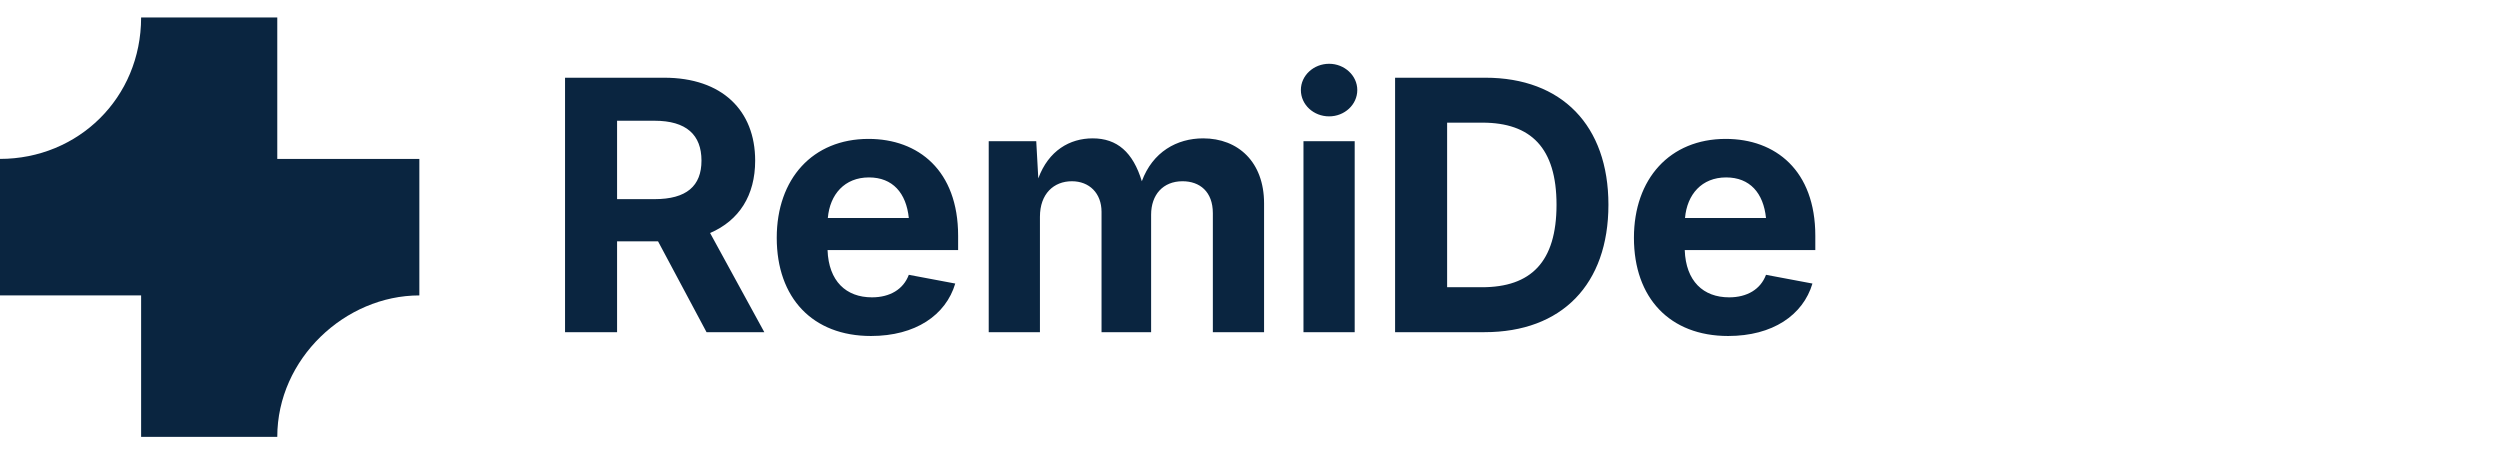
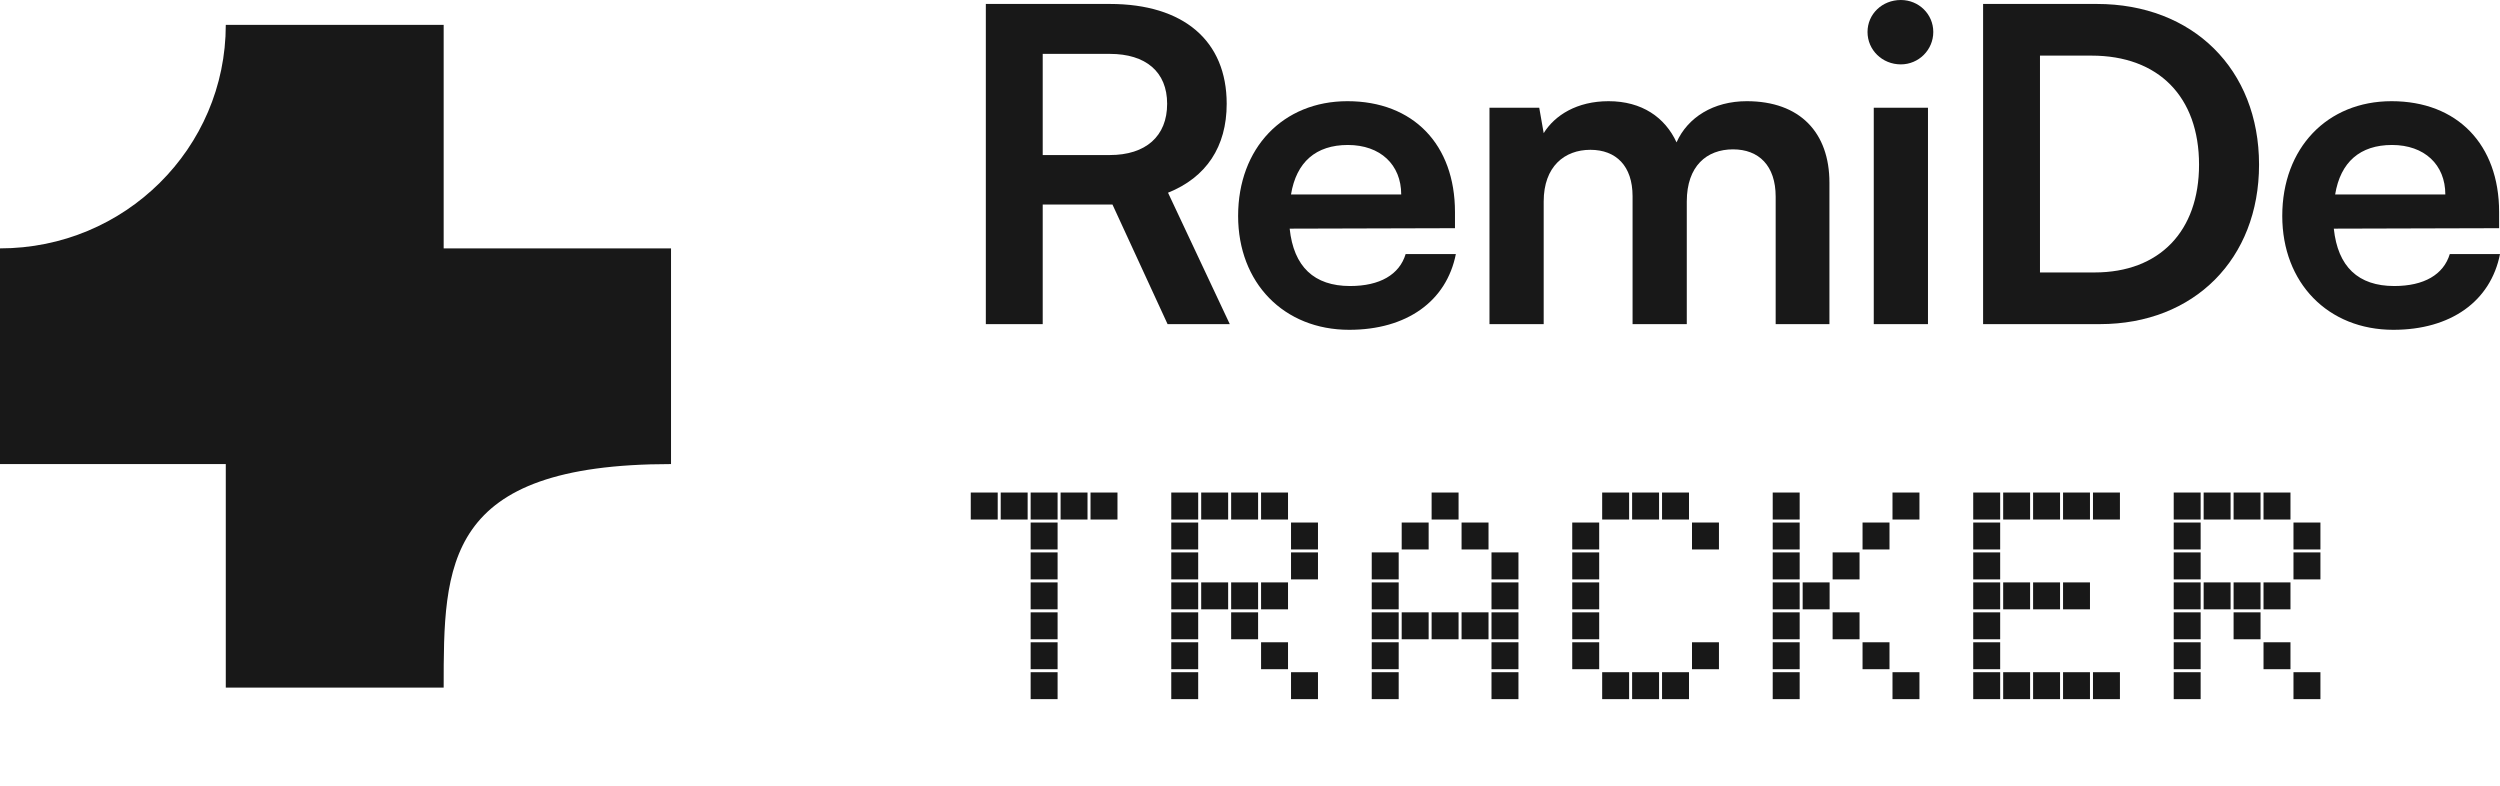
- <svg xmlns="http://www.w3.org/2000/svg" viewBox="0 0 286 52">
-   <g transform="translate(0,2) scale(0.578)">
-     <path d="M83 27.99H54.88V0H27.93C27.93 15.96 15.43 27.99 0 27.99V55.01H27.93V83H54.88C54.88 67.54 68.32 55.01 83 55.01V27.99Z" fill="#0A2540" />
-   </g>
-   <text x="62" y="38" font-family="'DM Sans', -apple-system, BlinkMacSystemFont, sans-serif" font-size="40" font-weight="700" fill="#0A2540" letter-spacing="-0.5">RemiDe</text>
+ <svg xmlns="http://www.w3.org/2000/svg" width="105" height="33" viewBox="0 0 105 33" fill="none">
+   <path d="M100.521 13.852C97.777 13.852 95.855 11.884 95.855 9.069C95.855 6.218 97.74 4.25 100.446 4.25C103.208 4.25 104.963 6.071 104.963 8.904V9.584L98.02 9.603C98.188 11.203 99.046 12.013 100.558 12.013C101.809 12.013 102.63 11.534 102.891 10.67H105C104.608 12.657 102.928 13.852 100.521 13.852ZM100.465 6.089C99.121 6.089 98.3 6.807 98.076 8.168H102.704C102.704 6.917 101.827 6.089 100.465 6.089Z" fill="#181818" />
+   <path d="M88.198 13.613H83.29V0.166H88.068C92.099 0.166 94.88 2.907 94.88 6.917C94.88 10.872 92.155 13.613 88.198 13.613ZM87.844 2.336H85.679V11.443H87.974C90.699 11.443 92.36 9.713 92.36 6.917C92.36 4.066 90.662 2.336 87.844 2.336Z" fill="#181818" />
+   <path d="M79.836 2.704C79.052 2.704 78.436 2.097 78.436 1.343C78.436 0.589 79.052 0 79.836 0C80.583 0 81.198 0.589 81.198 1.343C81.198 2.097 80.583 2.704 79.836 2.704ZM78.698 13.613V4.525H80.975V13.613H78.698Z" fill="#181818" />
+   <path d="M64.835 13.613H62.558V4.525H64.648L64.835 5.592C65.302 4.838 66.235 4.25 67.56 4.25C68.96 4.25 69.93 4.93 70.415 5.979C70.882 4.93 71.965 4.25 73.364 4.25C75.604 4.25 76.836 5.574 76.836 7.671V13.613H74.578V8.26C74.578 6.954 73.868 6.273 72.786 6.273C71.685 6.273 70.845 6.972 70.845 8.462V13.613H68.568V8.242C68.568 6.972 67.877 6.292 66.795 6.292C65.712 6.292 64.835 6.991 64.835 8.462V13.613Z" fill="#181818" />
+   <path d="M56.667 13.852C53.923 13.852 52.001 11.884 52.001 9.069C52.001 6.218 53.886 4.25 56.592 4.25C59.355 4.25 61.109 6.071 61.109 8.904V9.584L54.166 9.603C54.334 11.203 55.193 12.013 56.704 12.013C57.955 12.013 58.776 11.534 59.037 10.67H61.146C60.754 12.657 59.075 13.852 56.667 13.852ZM56.611 6.089C55.267 6.089 54.446 6.807 54.222 8.168H58.851C58.851 6.917 57.974 6.089 56.611 6.089Z" fill="#181818" />
+   <path d="M43.794 13.613H41.405V0.166H46.612C49.71 0.166 51.521 1.711 51.521 4.36C51.521 6.163 50.662 7.45 49.057 8.094L51.651 13.613H49.038L46.724 8.591H43.794V13.613ZM43.794 2.263V6.512H46.612C48.124 6.512 49.02 5.721 49.02 4.36C49.02 3.017 48.124 2.263 46.612 2.263H43.794Z" fill="#181818" />
+   <path d="M28.183 10.432H18.634V1.044H9.483C9.483 6.23 5.239 10.432 0 10.432V19.491H9.483V28.879H18.634C18.634 23.693 18.634 19.491 28.183 19.491V10.432Z" fill="#181818" />
+   <path d="M40.785 20.687H41.891C41.9 20.687 41.904 20.687 41.904 20.687C41.904 20.687 41.904 20.692 41.904 20.7V21.807C41.904 21.815 41.904 21.819 41.904 21.819C41.904 21.819 41.9 21.819 41.891 21.819H40.785C40.776 21.819 40.772 21.819 40.772 21.819C40.772 21.819 40.772 21.815 40.772 21.807V20.7C40.772 20.692 40.772 20.687 40.772 20.687C40.772 20.687 40.776 20.687 40.785 20.687ZM42.042 20.687H43.149C43.157 20.687 43.161 20.687 43.161 20.687C43.161 20.687 43.161 20.692 43.161 20.7V21.807C43.161 21.815 43.161 21.819 43.161 21.819C43.161 21.819 43.157 21.819 43.149 21.819H42.042C42.034 21.819 42.03 21.819 42.03 21.819C42.03 21.819 42.03 21.815 42.03 21.807V20.7C42.03 20.692 42.03 20.687 42.03 20.687C42.03 20.687 42.034 20.687 42.042 20.687ZM43.3 20.687H44.406C44.415 20.687 44.419 20.687 44.419 20.687C44.419 20.687 44.419 20.692 44.419 20.7V21.807C44.419 21.815 44.419 21.819 44.419 21.819C44.419 21.819 44.415 21.819 44.406 21.819H43.3C43.291 21.819 43.287 21.819 43.287 21.819C43.287 21.819 43.287 21.815 43.287 21.807V20.7C43.287 20.692 43.287 20.687 43.287 20.687C43.287 20.687 43.291 20.687 43.3 20.687ZM44.557 20.687H45.664C45.672 20.687 45.676 20.687 45.676 20.687C45.676 20.687 45.676 20.692 45.676 20.7V21.807C45.676 21.815 45.676 21.819 45.676 21.819C45.676 21.819 45.672 21.819 45.664 21.819H44.557C44.549 21.819 44.545 21.819 44.545 21.819C44.545 21.819 44.545 21.815 44.545 21.807V20.7C44.545 20.692 44.545 20.687 44.545 20.687C44.545 20.687 44.549 20.687 44.557 20.687ZM45.815 20.687H46.921C46.93 20.687 46.934 20.687 46.934 20.687C46.934 20.687 46.934 20.692 46.934 20.7V21.807C46.934 21.815 46.934 21.819 46.934 21.819C46.934 21.819 46.93 21.819 46.921 21.819H45.815C45.806 21.819 45.802 21.819 45.802 21.819C45.802 21.819 45.802 21.815 45.802 21.807V20.7C45.802 20.692 45.802 20.687 45.802 20.687C45.802 20.687 45.806 20.687 45.815 20.687ZM43.3 21.945H44.406C44.415 21.945 44.419 21.945 44.419 21.945C44.419 21.945 44.419 21.949 44.419 21.957V23.064C44.419 23.073 44.419 23.077 44.419 23.077C44.419 23.077 44.415 23.077 44.406 23.077H43.3C43.291 23.077 43.287 23.077 43.287 23.077C43.287 23.077 43.287 23.073 43.287 23.064V21.957C43.287 21.949 43.287 21.945 43.287 21.945C43.287 21.945 43.291 21.945 43.3 21.945ZM43.3 23.202H44.406C44.415 23.202 44.419 23.202 44.419 23.202C44.419 23.202 44.419 23.207 44.419 23.215V24.322C44.419 24.33 44.419 24.334 44.419 24.334C44.419 24.334 44.415 24.334 44.406 24.334H43.3C43.291 24.334 43.287 24.334 43.287 24.334C43.287 24.334 43.287 24.33 43.287 24.322V23.215C43.287 23.207 43.287 23.202 43.287 23.202C43.287 23.202 43.291 23.202 43.3 23.202ZM43.3 24.46H44.406C44.415 24.46 44.419 24.46 44.419 24.46C44.419 24.46 44.419 24.464 44.419 24.473V25.579C44.419 25.588 44.419 25.592 44.419 25.592C44.419 25.592 44.415 25.592 44.406 25.592H43.3C43.291 25.592 43.287 25.592 43.287 25.592C43.287 25.592 43.287 25.588 43.287 25.579V24.473C43.287 24.464 43.287 24.46 43.287 24.46C43.287 24.46 43.291 24.46 43.3 24.46ZM43.3 25.718H44.406C44.415 25.718 44.419 25.718 44.419 25.718C44.419 25.718 44.419 25.722 44.419 25.73V26.837C44.419 26.845 44.419 26.849 44.419 26.849C44.419 26.849 44.415 26.849 44.406 26.849H43.3C43.291 26.849 43.287 26.849 43.287 26.849C43.287 26.849 43.287 26.845 43.287 26.837V25.73C43.287 25.722 43.287 25.718 43.287 25.718C43.287 25.718 43.291 25.718 43.3 25.718ZM43.3 26.975H44.406C44.415 26.975 44.419 26.975 44.419 26.975C44.419 26.975 44.419 26.979 44.419 26.988V28.094C44.419 28.103 44.419 28.107 44.419 28.107C44.419 28.107 44.415 28.107 44.406 28.107H43.3C43.291 28.107 43.287 28.107 43.287 28.107C43.287 28.107 43.287 28.103 43.287 28.094V26.988C43.287 26.979 43.287 26.975 43.287 26.975C43.287 26.975 43.291 26.975 43.3 26.975ZM43.3 28.233H44.406C44.415 28.233 44.419 28.233 44.419 28.233C44.419 28.233 44.419 28.237 44.419 28.245V29.352C44.419 29.36 44.419 29.364 44.419 29.364C44.419 29.364 44.415 29.364 44.406 29.364H43.3C43.291 29.364 43.287 29.364 43.287 29.364C43.287 29.364 43.287 29.36 43.287 29.352V28.245C43.287 28.237 43.287 28.233 43.287 28.233C43.287 28.233 43.291 28.233 43.3 28.233ZM49.205 20.687H50.312C50.32 20.687 50.324 20.687 50.324 20.687C50.324 20.687 50.324 20.692 50.324 20.7V21.807C50.324 21.815 50.324 21.819 50.324 21.819C50.324 21.819 50.32 21.819 50.312 21.819H49.205C49.197 21.819 49.193 21.819 49.193 21.819C49.193 21.819 49.193 21.815 49.193 21.807V20.7C49.193 20.692 49.193 20.687 49.193 20.687C49.193 20.687 49.197 20.687 49.205 20.687ZM50.463 20.687H51.569C51.578 20.687 51.582 20.687 51.582 20.687C51.582 20.687 51.582 20.692 51.582 20.7V21.807C51.582 21.815 51.582 21.819 51.582 21.819C51.582 21.819 51.578 21.819 51.569 21.819H50.463C50.454 21.819 50.45 21.819 50.45 21.819C50.45 21.819 50.45 21.815 50.45 21.807V20.7C50.45 20.692 50.45 20.687 50.45 20.687C50.45 20.687 50.454 20.687 50.463 20.687ZM51.72 20.687H52.827C52.835 20.687 52.84 20.687 52.84 20.687C52.84 20.687 52.84 20.692 52.84 20.7V21.807C52.84 21.815 52.84 21.819 52.84 21.819C52.84 21.819 52.835 21.819 52.827 21.819H51.72C51.712 21.819 51.708 21.819 51.708 21.819C51.708 21.819 51.708 21.815 51.708 21.807V20.7C51.708 20.692 51.708 20.687 51.708 20.687C51.708 20.687 51.712 20.687 51.72 20.687ZM52.978 20.687H54.084C54.093 20.687 54.097 20.687 54.097 20.687C54.097 20.687 54.097 20.692 54.097 20.7V21.807C54.097 21.815 54.097 21.819 54.097 21.819C54.097 21.819 54.093 21.819 54.084 21.819H52.978C52.969 21.819 52.965 21.819 52.965 21.819C52.965 21.819 52.965 21.815 52.965 21.807V20.7C52.965 20.692 52.965 20.687 52.965 20.687C52.965 20.687 52.969 20.687 52.978 20.687ZM49.205 21.945H50.312C50.32 21.945 50.324 21.945 50.324 21.945C50.324 21.945 50.324 21.949 50.324 21.957V23.064C50.324 23.073 50.324 23.077 50.324 23.077C50.324 23.077 50.32 23.077 50.312 23.077H49.205C49.197 23.077 49.193 23.077 49.193 23.077C49.193 23.077 49.193 23.073 49.193 23.064V21.957C49.193 21.949 49.193 21.945 49.193 21.945C49.193 21.945 49.197 21.945 49.205 21.945ZM54.235 21.945H55.342C55.35 21.945 55.355 21.945 55.355 21.945C55.355 21.945 55.355 21.949 55.355 21.957V23.064C55.355 23.073 55.355 23.077 55.355 23.077C55.355 23.077 55.35 23.077 55.342 23.077H54.235C54.227 23.077 54.223 23.077 54.223 23.077C54.223 23.077 54.223 23.073 54.223 23.064V21.957C54.223 21.949 54.223 21.945 54.223 21.945C54.223 21.945 54.227 21.945 54.235 21.945ZM49.205 23.202H50.312C50.32 23.202 50.324 23.202 50.324 23.202C50.324 23.202 50.324 23.207 50.324 23.215V24.322C50.324 24.33 50.324 24.334 50.324 24.334C50.324 24.334 50.32 24.334 50.312 24.334H49.205C49.197 24.334 49.193 24.334 49.193 24.334C49.193 24.334 49.193 24.33 49.193 24.322V23.215C49.193 23.207 49.193 23.202 49.193 23.202C49.193 23.202 49.197 23.202 49.205 23.202ZM54.235 23.202H55.342C55.35 23.202 55.355 23.202 55.355 23.202C55.355 23.202 55.355 23.207 55.355 23.215V24.322C55.355 24.33 55.355 24.334 55.355 24.334C55.355 24.334 55.35 24.334 55.342 24.334H54.235C54.227 24.334 54.223 24.334 54.223 24.334C54.223 24.334 54.223 24.33 54.223 24.322V23.215C54.223 23.207 54.223 23.202 54.223 23.202C54.223 23.202 54.227 23.202 54.235 23.202ZM49.205 24.46H50.312C50.32 24.46 50.324 24.46 50.324 24.46C50.324 24.46 50.324 24.464 50.324 24.473V25.579C50.324 25.588 50.324 25.592 50.324 25.592C50.324 25.592 50.32 25.592 50.312 25.592H49.205C49.197 25.592 49.193 25.592 49.193 25.592C49.193 25.592 49.193 25.588 49.193 25.579V24.473C49.193 24.464 49.193 24.46 49.193 24.46C49.193 24.46 49.197 24.46 49.205 24.46ZM50.463 24.46H51.569C51.578 24.46 51.582 24.46 51.582 24.46C51.582 24.46 51.582 24.464 51.582 24.473V25.579C51.582 25.588 51.582 25.592 51.582 25.592C51.582 25.592 51.578 25.592 51.569 25.592H50.463C50.454 25.592 50.45 25.592 50.45 25.592C50.45 25.592 50.45 25.588 50.45 25.579V24.473C50.45 24.464 50.45 24.46 50.45 24.46C50.45 24.46 50.454 24.46 50.463 24.46ZM51.72 24.46H52.827C52.835 24.46 52.84 24.46 52.84 24.46C52.84 24.46 52.84 24.464 52.84 24.473V25.579C52.84 25.588 52.84 25.592 52.84 25.592C52.84 25.592 52.835 25.592 52.827 25.592H51.72C51.712 25.592 51.708 25.592 51.708 25.592C51.708 25.592 51.708 25.588 51.708 25.579V24.473C51.708 24.464 51.708 24.46 51.708 24.46C51.708 24.46 51.712 24.46 51.72 24.46ZM52.978 24.46H54.084C54.093 24.46 54.097 24.46 54.097 24.46C54.097 24.46 54.097 24.464 54.097 24.473V25.579C54.097 25.588 54.097 25.592 54.097 25.592C54.097 25.592 54.093 25.592 54.084 25.592H52.978C52.969 25.592 52.965 25.592 52.965 25.592C52.965 25.592 52.965 25.588 52.965 25.579V24.473C52.965 24.464 52.965 24.46 52.965 24.46C52.965 24.46 52.969 24.46 52.978 24.46ZM49.205 25.718H50.312C50.32 25.718 50.324 25.718 50.324 25.718C50.324 25.718 50.324 25.722 50.324 25.73V26.837C50.324 26.845 50.324 26.849 50.324 26.849C50.324 26.849 50.32 26.849 50.312 26.849H49.205C49.197 26.849 49.193 26.849 49.193 26.849C49.193 26.849 49.193 26.845 49.193 26.837V25.73C49.193 25.722 49.193 25.718 49.193 25.718C49.193 25.718 49.197 25.718 49.205 25.718ZM51.72 25.718H52.827C52.835 25.718 52.84 25.718 52.84 25.718C52.84 25.718 52.84 25.722 52.84 25.73V26.837C52.84 26.845 52.84 26.849 52.84 26.849C52.84 26.849 52.835 26.849 52.827 26.849H51.72C51.712 26.849 51.708 26.849 51.708 26.849C51.708 26.849 51.708 26.845 51.708 26.837V25.73C51.708 25.722 51.708 25.718 51.708 25.718C51.708 25.718 51.712 25.718 51.72 25.718ZM49.205 26.975H50.312C50.32 26.975 50.324 26.975 50.324 26.975C50.324 26.975 50.324 26.979 50.324 26.988V28.094C50.324 28.103 50.324 28.107 50.324 28.107C50.324 28.107 50.32 28.107 50.312 28.107H49.205C49.197 28.107 49.193 28.107 49.193 28.107C49.193 28.107 49.193 28.103 49.193 28.094V26.988C49.193 26.979 49.193 26.975 49.193 26.975C49.193 26.975 49.197 26.975 49.205 26.975ZM52.978 26.975H54.084C54.093 26.975 54.097 26.975 54.097 26.975C54.097 26.975 54.097 26.979 54.097 26.988V28.094C54.097 28.103 54.097 28.107 54.097 28.107C54.097 28.107 54.093 28.107 54.084 28.107H52.978C52.969 28.107 52.965 28.107 52.965 28.107C52.965 28.107 52.965 28.103 52.965 28.094V26.988C52.965 26.979 52.965 26.975 52.965 26.975C52.965 26.975 52.969 26.975 52.978 26.975ZM49.205 28.233H50.312C50.32 28.233 50.324 28.233 50.324 28.233C50.324 28.233 50.324 28.237 50.324 28.245V29.352C50.324 29.36 50.324 29.364 50.324 29.364C50.324 29.364 50.32 29.364 50.312 29.364H49.205C49.197 29.364 49.193 29.364 49.193 29.364C49.193 29.364 49.193 29.36 49.193 29.352V28.245C49.193 28.237 49.193 28.233 49.193 28.233C49.193 28.233 49.197 28.233 49.205 28.233ZM54.235 28.233H55.342C55.35 28.233 55.355 28.233 55.355 28.233C55.355 28.233 55.355 28.237 55.355 28.245V29.352C55.355 29.36 55.355 29.364 55.355 29.364C55.355 29.364 55.35 29.364 55.342 29.364H54.235C54.227 29.364 54.223 29.364 54.223 29.364C54.223 29.364 54.223 29.36 54.223 29.352V28.245C54.223 28.237 54.223 28.233 54.223 28.233C54.223 28.233 54.227 28.233 54.235 28.233ZM60.141 20.687H61.248C61.256 20.687 61.26 20.687 61.26 20.687C61.26 20.687 61.26 20.692 61.26 20.7V21.807C61.26 21.815 61.26 21.819 61.26 21.819C61.26 21.819 61.256 21.819 61.248 21.819H60.141C60.133 21.819 60.128 21.819 60.128 21.819C60.128 21.819 60.128 21.815 60.128 21.807V20.7C60.128 20.692 60.128 20.687 60.128 20.687C60.128 20.687 60.133 20.687 60.141 20.687ZM58.883 21.945H59.99C59.998 21.945 60.003 21.945 60.003 21.945C60.003 21.945 60.003 21.949 60.003 21.957V23.064C60.003 23.073 60.003 23.077 60.003 23.077C60.003 23.077 59.998 23.077 59.99 23.077H58.883C58.875 23.077 58.871 23.077 58.871 23.077C58.871 23.077 58.871 23.073 58.871 23.064V21.957C58.871 21.949 58.871 21.945 58.871 21.945C58.871 21.945 58.875 21.945 58.883 21.945ZM61.398 21.945H62.505C62.514 21.945 62.518 21.945 62.518 21.945C62.518 21.945 62.518 21.949 62.518 21.957V23.064C62.518 23.073 62.518 23.077 62.518 23.077C62.518 23.077 62.514 23.077 62.505 23.077H61.398C61.39 23.077 61.386 23.077 61.386 23.077C61.386 23.077 61.386 23.073 61.386 23.064V21.957C61.386 21.949 61.386 21.945 61.386 21.945C61.386 21.945 61.39 21.945 61.398 21.945ZM57.626 23.202H58.733C58.741 23.202 58.745 23.202 58.745 23.202C58.745 23.202 58.745 23.207 58.745 23.215V24.322C58.745 24.33 58.745 24.334 58.745 24.334C58.745 24.334 58.741 24.334 58.733 24.334H57.626C57.617 24.334 57.613 24.334 57.613 24.334C57.613 24.334 57.613 24.33 57.613 24.322V23.215C57.613 23.207 57.613 23.202 57.613 23.202C57.613 23.202 57.617 23.202 57.626 23.202ZM62.656 23.202H63.763C63.771 23.202 63.775 23.202 63.775 23.202C63.775 23.202 63.775 23.207 63.775 23.215V24.322C63.775 24.33 63.775 24.334 63.775 24.334C63.775 24.334 63.771 24.334 63.763 24.334H62.656C62.648 24.334 62.643 24.334 62.643 24.334C62.643 24.334 62.643 24.33 62.643 24.322V23.215C62.643 23.207 62.643 23.202 62.643 23.202C62.643 23.202 62.648 23.202 62.656 23.202ZM57.626 24.46H58.733C58.741 24.46 58.745 24.46 58.745 24.46C58.745 24.46 58.745 24.464 58.745 24.473V25.579C58.745 25.588 58.745 25.592 58.745 25.592C58.745 25.592 58.741 25.592 58.733 25.592H57.626C57.617 25.592 57.613 25.592 57.613 25.592C57.613 25.592 57.613 25.588 57.613 25.579V24.473C57.613 24.464 57.613 24.46 57.613 24.46C57.613 24.46 57.617 24.46 57.626 24.46ZM62.656 24.46H63.763C63.771 24.46 63.775 24.46 63.775 24.46C63.775 24.46 63.775 24.464 63.775 24.473V25.579C63.775 25.588 63.775 25.592 63.775 25.592C63.775 25.592 63.771 25.592 63.763 25.592H62.656C62.648 25.592 62.643 25.592 62.643 25.592C62.643 25.592 62.643 25.588 62.643 25.579V24.473C62.643 24.464 62.643 24.46 62.643 24.46C62.643 24.46 62.648 24.46 62.656 24.46ZM57.626 25.718H58.733C58.741 25.718 58.745 25.718 58.745 25.718C58.745 25.718 58.745 25.722 58.745 25.73V26.837C58.745 26.845 58.745 26.849 58.745 26.849C58.745 26.849 58.741 26.849 58.733 26.849H57.626C57.617 26.849 57.613 26.849 57.613 26.849C57.613 26.849 57.613 26.845 57.613 26.837V25.73C57.613 25.722 57.613 25.718 57.613 25.718C57.613 25.718 57.617 25.718 57.626 25.718ZM58.883 25.718H59.99C59.998 25.718 60.003 25.718 60.003 25.718C60.003 25.718 60.003 25.722 60.003 25.73V26.837C60.003 26.845 60.003 26.849 60.003 26.849C60.003 26.849 59.998 26.849 59.99 26.849H58.883C58.875 26.849 58.871 26.849 58.871 26.849C58.871 26.849 58.871 26.845 58.871 26.837V25.73C58.871 25.722 58.871 25.718 58.871 25.718C58.871 25.718 58.875 25.718 58.883 25.718ZM60.141 25.718H61.248C61.256 25.718 61.26 25.718 61.26 25.718C61.26 25.718 61.26 25.722 61.26 25.73V26.837C61.26 26.845 61.26 26.849 61.26 26.849C61.26 26.849 61.256 26.849 61.248 26.849H60.141C60.133 26.849 60.128 26.849 60.128 26.849C60.128 26.849 60.128 26.845 60.128 26.837V25.73C60.128 25.722 60.128 25.718 60.128 25.718C60.128 25.718 60.133 25.718 60.141 25.718ZM61.398 25.718H62.505C62.514 25.718 62.518 25.718 62.518 25.718C62.518 25.718 62.518 25.722 62.518 25.73V26.837C62.518 26.845 62.518 26.849 62.518 26.849C62.518 26.849 62.514 26.849 62.505 26.849H61.398C61.39 26.849 61.386 26.849 61.386 26.849C61.386 26.849 61.386 26.845 61.386 26.837V25.73C61.386 25.722 61.386 25.718 61.386 25.718C61.386 25.718 61.39 25.718 61.398 25.718ZM62.656 25.718H63.763C63.771 25.718 63.775 25.718 63.775 25.718C63.775 25.718 63.775 25.722 63.775 25.73V26.837C63.775 26.845 63.775 26.849 63.775 26.849C63.775 26.849 63.771 26.849 63.763 26.849H62.656C62.648 26.849 62.643 26.849 62.643 26.849C62.643 26.849 62.643 26.845 62.643 26.837V25.73C62.643 25.722 62.643 25.718 62.643 25.718C62.643 25.718 62.648 25.718 62.656 25.718ZM57.626 26.975H58.733C58.741 26.975 58.745 26.975 58.745 26.975C58.745 26.975 58.745 26.979 58.745 26.988V28.094C58.745 28.103 58.745 28.107 58.745 28.107C58.745 28.107 58.741 28.107 58.733 28.107H57.626C57.617 28.107 57.613 28.107 57.613 28.107C57.613 28.107 57.613 28.103 57.613 28.094V26.988C57.613 26.979 57.613 26.975 57.613 26.975C57.613 26.975 57.617 26.975 57.626 26.975ZM62.656 26.975H63.763C63.771 26.975 63.775 26.975 63.775 26.975C63.775 26.975 63.775 26.979 63.775 26.988V28.094C63.775 28.103 63.775 28.107 63.775 28.107C63.775 28.107 63.771 28.107 63.763 28.107H62.656C62.648 28.107 62.643 28.107 62.643 28.107C62.643 28.107 62.643 28.103 62.643 28.094V26.988C62.643 26.979 62.643 26.975 62.643 26.975C62.643 26.975 62.648 26.975 62.656 26.975ZM57.626 28.233H58.733C58.741 28.233 58.745 28.233 58.745 28.233C58.745 28.233 58.745 28.237 58.745 28.245V29.352C58.745 29.36 58.745 29.364 58.745 29.364C58.745 29.364 58.741 29.364 58.733 29.364H57.626C57.617 29.364 57.613 29.364 57.613 29.364C57.613 29.364 57.613 29.36 57.613 29.352V28.245C57.613 28.237 57.613 28.233 57.613 28.233C57.613 28.233 57.617 28.233 57.626 28.233ZM62.656 28.233H63.763C63.771 28.233 63.775 28.233 63.775 28.233C63.775 28.233 63.775 28.237 63.775 28.245V29.352C63.775 29.36 63.775 29.364 63.775 29.364C63.775 29.364 63.771 29.364 63.763 29.364H62.656C62.648 29.364 62.643 29.364 62.643 29.364C62.643 29.364 62.643 29.36 62.643 29.352V28.245C62.643 28.237 62.643 28.233 62.643 28.233C62.643 28.233 62.648 28.233 62.656 28.233ZM67.304 20.687H68.411C68.419 20.687 68.423 20.687 68.423 20.687C68.423 20.687 68.423 20.692 68.423 20.7V21.807C68.423 21.815 68.423 21.819 68.423 21.819C68.423 21.819 68.419 21.819 68.411 21.819H67.304C67.296 21.819 67.291 21.819 67.291 21.819C67.291 21.819 67.291 21.815 67.291 21.807V20.7C67.291 20.692 67.291 20.687 67.291 20.687C67.291 20.687 67.296 20.687 67.304 20.687ZM68.561 20.687H69.668C69.677 20.687 69.681 20.687 69.681 20.687C69.681 20.687 69.681 20.692 69.681 20.7V21.807C69.681 21.815 69.681 21.819 69.681 21.819C69.681 21.819 69.677 21.819 69.668 21.819H68.561C68.553 21.819 68.549 21.819 68.549 21.819C68.549 21.819 68.549 21.815 68.549 21.807V20.7C68.549 20.692 68.549 20.687 68.549 20.687C68.549 20.687 68.553 20.687 68.561 20.687ZM69.819 20.687H70.926C70.934 20.687 70.938 20.687 70.938 20.687C70.938 20.687 70.938 20.692 70.938 20.7V21.807C70.938 21.815 70.938 21.819 70.938 21.819C70.938 21.819 70.934 21.819 70.926 21.819H69.819C69.811 21.819 69.806 21.819 69.806 21.819C69.806 21.819 69.806 21.815 69.806 21.807V20.7C69.806 20.692 69.806 20.687 69.806 20.687C69.806 20.687 69.811 20.687 69.819 20.687ZM66.046 21.945H67.153C67.162 21.945 67.166 21.945 67.166 21.945C67.166 21.945 67.166 21.949 67.166 21.957V23.064C67.166 23.073 67.166 23.077 67.166 23.077C67.166 23.077 67.162 23.077 67.153 23.077H66.046C66.038 23.077 66.034 23.077 66.034 23.077C66.034 23.077 66.034 23.073 66.034 23.064V21.957C66.034 21.949 66.034 21.945 66.034 21.945C66.034 21.945 66.038 21.945 66.046 21.945ZM71.077 21.945H72.183C72.192 21.945 72.196 21.945 72.196 21.945C72.196 21.945 72.196 21.949 72.196 21.957V23.064C72.196 23.073 72.196 23.077 72.196 23.077C72.196 23.077 72.192 23.077 72.183 23.077H71.077C71.068 23.077 71.064 23.077 71.064 23.077C71.064 23.077 71.064 23.073 71.064 23.064V21.957C71.064 21.949 71.064 21.945 71.064 21.945C71.064 21.945 71.068 21.945 71.077 21.945ZM66.046 23.202H67.153C67.162 23.202 67.166 23.202 67.166 23.202C67.166 23.202 67.166 23.207 67.166 23.215V24.322C67.166 24.33 67.166 24.334 67.166 24.334C67.166 24.334 67.162 24.334 67.153 24.334H66.046C66.038 24.334 66.034 24.334 66.034 24.334C66.034 24.334 66.034 24.33 66.034 24.322V23.215C66.034 23.207 66.034 23.202 66.034 23.202C66.034 23.202 66.038 23.202 66.046 23.202ZM66.046 24.46H67.153C67.162 24.46 67.166 24.46 67.166 24.46C67.166 24.46 67.166 24.464 67.166 24.473V25.579C67.166 25.588 67.166 25.592 67.166 25.592C67.166 25.592 67.162 25.592 67.153 25.592H66.046C66.038 25.592 66.034 25.592 66.034 25.592C66.034 25.592 66.034 25.588 66.034 25.579V24.473C66.034 24.464 66.034 24.46 66.034 24.46C66.034 24.46 66.038 24.46 66.046 24.46ZM66.046 25.718H67.153C67.162 25.718 67.166 25.718 67.166 25.718C67.166 25.718 67.166 25.722 67.166 25.73V26.837C67.166 26.845 67.166 26.849 67.166 26.849C67.166 26.849 67.162 26.849 67.153 26.849H66.046C66.038 26.849 66.034 26.849 66.034 26.849C66.034 26.849 66.034 26.845 66.034 26.837V25.73C66.034 25.722 66.034 25.718 66.034 25.718C66.034 25.718 66.038 25.718 66.046 25.718ZM66.046 26.975H67.153C67.162 26.975 67.166 26.975 67.166 26.975C67.166 26.975 67.166 26.979 67.166 26.988V28.094C67.166 28.103 67.166 28.107 67.166 28.107C67.166 28.107 67.162 28.107 67.153 28.107H66.046C66.038 28.107 66.034 28.107 66.034 28.107C66.034 28.107 66.034 28.103 66.034 28.094V26.988C66.034 26.979 66.034 26.975 66.034 26.975C66.034 26.975 66.038 26.975 66.046 26.975ZM71.077 26.975H72.183C72.192 26.975 72.196 26.975 72.196 26.975C72.196 26.975 72.196 26.979 72.196 26.988V28.094C72.196 28.103 72.196 28.107 72.196 28.107C72.196 28.107 72.192 28.107 72.183 28.107H71.077C71.068 28.107 71.064 28.107 71.064 28.107C71.064 28.107 71.064 28.103 71.064 28.094V26.988C71.064 26.979 71.064 26.975 71.064 26.975C71.064 26.975 71.068 26.975 71.077 26.975ZM67.304 28.233H68.411C68.419 28.233 68.423 28.233 68.423 28.233C68.423 28.233 68.423 28.237 68.423 28.245V29.352C68.423 29.36 68.423 29.364 68.423 29.364C68.423 29.364 68.419 29.364 68.411 29.364H67.304C67.296 29.364 67.291 29.364 67.291 29.364C67.291 29.364 67.291 29.36 67.291 29.352V28.245C67.291 28.237 67.291 28.233 67.291 28.233C67.291 28.233 67.296 28.233 67.304 28.233ZM68.561 28.233H69.668C69.677 28.233 69.681 28.233 69.681 28.233C69.681 28.233 69.681 28.237 69.681 28.245V29.352C69.681 29.36 69.681 29.364 69.681 29.364C69.681 29.364 69.677 29.364 69.668 29.364H68.561C68.553 29.364 68.549 29.364 68.549 29.364C68.549 29.364 68.549 29.36 68.549 29.352V28.245C68.549 28.237 68.549 28.233 68.549 28.233C68.549 28.233 68.553 28.233 68.561 28.233ZM69.819 28.233H70.926C70.934 28.233 70.938 28.233 70.938 28.233C70.938 28.233 70.938 28.237 70.938 28.245V29.352C70.938 29.36 70.938 29.364 70.938 29.364C70.938 29.364 70.934 29.364 70.926 29.364H69.819C69.811 29.364 69.806 29.364 69.806 29.364C69.806 29.364 69.806 29.36 69.806 29.352V28.245C69.806 28.237 69.806 28.233 69.806 28.233C69.806 28.233 69.811 28.233 69.819 28.233ZM74.467 20.687H75.574C75.582 20.687 75.586 20.687 75.586 20.687C75.586 20.687 75.586 20.692 75.586 20.7V21.807C75.586 21.815 75.586 21.819 75.586 21.819C75.586 21.819 75.582 21.819 75.574 21.819H74.467C74.459 21.819 74.454 21.819 74.454 21.819C74.454 21.819 74.454 21.815 74.454 21.807V20.7C74.454 20.692 74.454 20.687 74.454 20.687C74.454 20.687 74.459 20.687 74.467 20.687ZM79.497 20.687H80.604C80.612 20.687 80.617 20.687 80.617 20.687C80.617 20.687 80.617 20.692 80.617 20.7V21.807C80.617 21.815 80.617 21.819 80.617 21.819C80.617 21.819 80.612 21.819 80.604 21.819H79.497C79.489 21.819 79.485 21.819 79.485 21.819C79.485 21.819 79.485 21.815 79.485 21.807V20.7C79.485 20.692 79.485 20.687 79.485 20.687C79.485 20.687 79.489 20.687 79.497 20.687ZM74.467 21.945H75.574C75.582 21.945 75.586 21.945 75.586 21.945C75.586 21.945 75.586 21.949 75.586 21.957V23.064C75.586 23.073 75.586 23.077 75.586 23.077C75.586 23.077 75.582 23.077 75.574 23.077H74.467C74.459 23.077 74.454 23.077 74.454 23.077C74.454 23.077 74.454 23.073 74.454 23.064V21.957C74.454 21.949 74.454 21.945 74.454 21.945C74.454 21.945 74.459 21.945 74.467 21.945ZM78.24 21.945H79.346C79.355 21.945 79.359 21.945 79.359 21.945C79.359 21.945 79.359 21.949 79.359 21.957V23.064C79.359 23.073 79.359 23.077 79.359 23.077C79.359 23.077 79.355 23.077 79.346 23.077H78.24C78.231 23.077 78.227 23.077 78.227 23.077C78.227 23.077 78.227 23.073 78.227 23.064V21.957C78.227 21.949 78.227 21.945 78.227 21.945C78.227 21.945 78.231 21.945 78.24 21.945ZM74.467 23.202H75.574C75.582 23.202 75.586 23.202 75.586 23.202C75.586 23.202 75.586 23.207 75.586 23.215V24.322C75.586 24.33 75.586 24.334 75.586 24.334C75.586 24.334 75.582 24.334 75.574 24.334H74.467C74.459 24.334 74.454 24.334 74.454 24.334C74.454 24.334 74.454 24.33 74.454 24.322V23.215C74.454 23.207 74.454 23.202 74.454 23.202C74.454 23.202 74.459 23.202 74.467 23.202ZM76.982 23.202H78.089C78.097 23.202 78.101 23.202 78.101 23.202C78.101 23.202 78.101 23.207 78.101 23.215V24.322C78.101 24.33 78.101 24.334 78.101 24.334C78.101 24.334 78.097 24.334 78.089 24.334H76.982C76.974 24.334 76.97 24.334 76.97 24.334C76.97 24.334 76.97 24.33 76.97 24.322V23.215C76.97 23.207 76.97 23.202 76.97 23.202C76.97 23.202 76.974 23.202 76.982 23.202ZM74.467 24.46H75.574C75.582 24.46 75.586 24.46 75.586 24.46C75.586 24.46 75.586 24.464 75.586 24.473V25.579C75.586 25.588 75.586 25.592 75.586 25.592C75.586 25.592 75.582 25.592 75.574 25.592H74.467C74.459 25.592 74.454 25.592 74.454 25.592C74.454 25.592 74.454 25.588 74.454 25.579V24.473C74.454 24.464 74.454 24.46 74.454 24.46C74.454 24.46 74.459 24.46 74.467 24.46ZM75.725 24.46H76.831C76.84 24.46 76.844 24.46 76.844 24.46C76.844 24.46 76.844 24.464 76.844 24.473V25.579C76.844 25.588 76.844 25.592 76.844 25.592C76.844 25.592 76.84 25.592 76.831 25.592H75.725C75.716 25.592 75.712 25.592 75.712 25.592C75.712 25.592 75.712 25.588 75.712 25.579V24.473C75.712 24.464 75.712 24.46 75.712 24.46C75.712 24.46 75.716 24.46 75.725 24.46ZM74.467 25.718H75.574C75.582 25.718 75.586 25.718 75.586 25.718C75.586 25.718 75.586 25.722 75.586 25.73V26.837C75.586 26.845 75.586 26.849 75.586 26.849C75.586 26.849 75.582 26.849 75.574 26.849H74.467C74.459 26.849 74.454 26.849 74.454 26.849C74.454 26.849 74.454 26.845 74.454 26.837V25.73C74.454 25.722 74.454 25.718 74.454 25.718C74.454 25.718 74.459 25.718 74.467 25.718ZM76.982 25.718H78.089C78.097 25.718 78.101 25.718 78.101 25.718C78.101 25.718 78.101 25.722 78.101 25.73V26.837C78.101 26.845 78.101 26.849 78.101 26.849C78.101 26.849 78.097 26.849 78.089 26.849H76.982C76.974 26.849 76.97 26.849 76.97 26.849C76.97 26.849 76.97 26.845 76.97 26.837V25.73C76.97 25.722 76.97 25.718 76.97 25.718C76.97 25.718 76.974 25.718 76.982 25.718ZM74.467 26.975H75.574C75.582 26.975 75.586 26.975 75.586 26.975C75.586 26.975 75.586 26.979 75.586 26.988V28.094C75.586 28.103 75.586 28.107 75.586 28.107C75.586 28.107 75.582 28.107 75.574 28.107H74.467C74.459 28.107 74.454 28.107 74.454 28.107C74.454 28.107 74.454 28.103 74.454 28.094V26.988C74.454 26.979 74.454 26.975 74.454 26.975C74.454 26.975 74.459 26.975 74.467 26.975ZM78.24 26.975H79.346C79.355 26.975 79.359 26.975 79.359 26.975C79.359 26.975 79.359 26.979 79.359 26.988V28.094C79.359 28.103 79.359 28.107 79.359 28.107C79.359 28.107 79.355 28.107 79.346 28.107H78.24C78.231 28.107 78.227 28.107 78.227 28.107C78.227 28.107 78.227 28.103 78.227 28.094V26.988C78.227 26.979 78.227 26.975 78.227 26.975C78.227 26.975 78.231 26.975 78.24 26.975ZM74.467 28.233H75.574C75.582 28.233 75.586 28.233 75.586 28.233C75.586 28.233 75.586 28.237 75.586 28.245V29.352C75.586 29.36 75.586 29.364 75.586 29.364C75.586 29.364 75.582 29.364 75.574 29.364H74.467C74.459 29.364 74.454 29.364 74.454 29.364C74.454 29.364 74.454 29.36 74.454 29.352V28.245C74.454 28.237 74.454 28.233 74.454 28.233C74.454 28.233 74.459 28.233 74.467 28.233ZM79.497 28.233H80.604C80.612 28.233 80.617 28.233 80.617 28.233C80.617 28.233 80.617 28.237 80.617 28.245V29.352C80.617 29.36 80.617 29.364 80.617 29.364C80.617 29.364 80.612 29.364 80.604 29.364H79.497C79.489 29.364 79.485 29.364 79.485 29.364C79.485 29.364 79.485 29.36 79.485 29.352V28.245C79.485 28.237 79.485 28.233 79.485 28.233C79.485 28.233 79.489 28.233 79.497 28.233ZM82.888 20.687H83.994C84.003 20.687 84.007 20.687 84.007 20.687C84.007 20.687 84.007 20.692 84.007 20.7V21.807C84.007 21.815 84.007 21.819 84.007 21.819C84.007 21.819 84.003 21.819 83.994 21.819H82.888C82.879 21.819 82.875 21.819 82.875 21.819C82.875 21.819 82.875 21.815 82.875 21.807V20.7C82.875 20.692 82.875 20.687 82.875 20.687C82.875 20.687 82.879 20.687 82.888 20.687ZM84.145 20.687H85.252C85.26 20.687 85.264 20.687 85.264 20.687C85.264 20.687 85.264 20.692 85.264 20.7V21.807C85.264 21.815 85.264 21.819 85.264 21.819C85.264 21.819 85.26 21.819 85.252 21.819H84.145C84.137 21.819 84.133 21.819 84.133 21.819C84.133 21.819 84.133 21.815 84.133 21.807V20.7C84.133 20.692 84.133 20.687 84.133 20.687C84.133 20.687 84.137 20.687 84.145 20.687ZM85.403 20.687H86.509C86.518 20.687 86.522 20.687 86.522 20.687C86.522 20.687 86.522 20.692 86.522 20.7V21.807C86.522 21.815 86.522 21.819 86.522 21.819C86.522 21.819 86.518 21.819 86.509 21.819H85.403C85.394 21.819 85.39 21.819 85.39 21.819C85.39 21.819 85.39 21.815 85.39 21.807V20.7C85.39 20.692 85.39 20.687 85.39 20.687C85.39 20.687 85.394 20.687 85.403 20.687ZM86.66 20.687H87.767C87.775 20.687 87.779 20.687 87.779 20.687C87.779 20.687 87.779 20.692 87.779 20.7V21.807C87.779 21.815 87.779 21.819 87.779 21.819C87.779 21.819 87.775 21.819 87.767 21.819H86.66C86.652 21.819 86.648 21.819 86.648 21.819C86.648 21.819 86.648 21.815 86.648 21.807V20.7C86.648 20.692 86.648 20.687 86.648 20.687C86.648 20.687 86.652 20.687 86.66 20.687ZM87.918 20.687H89.025C89.033 20.687 89.037 20.687 89.037 20.687C89.037 20.687 89.037 20.692 89.037 20.7V21.807C89.037 21.815 89.037 21.819 89.037 21.819C89.037 21.819 89.033 21.819 89.025 21.819H87.918C87.909 21.819 87.905 21.819 87.905 21.819C87.905 21.819 87.905 21.815 87.905 21.807V20.7C87.905 20.692 87.905 20.687 87.905 20.687C87.905 20.687 87.909 20.687 87.918 20.687ZM82.888 21.945H83.994C84.003 21.945 84.007 21.945 84.007 21.945C84.007 21.945 84.007 21.949 84.007 21.957V23.064C84.007 23.073 84.007 23.077 84.007 23.077C84.007 23.077 84.003 23.077 83.994 23.077H82.888C82.879 23.077 82.875 23.077 82.875 23.077C82.875 23.077 82.875 23.073 82.875 23.064V21.957C82.875 21.949 82.875 21.945 82.875 21.945C82.875 21.945 82.879 21.945 82.888 21.945ZM82.888 23.202H83.994C84.003 23.202 84.007 23.202 84.007 23.202C84.007 23.202 84.007 23.207 84.007 23.215V24.322C84.007 24.33 84.007 24.334 84.007 24.334C84.007 24.334 84.003 24.334 83.994 24.334H82.888C82.879 24.334 82.875 24.334 82.875 24.334C82.875 24.334 82.875 24.33 82.875 24.322V23.215C82.875 23.207 82.875 23.202 82.875 23.202C82.875 23.202 82.879 23.202 82.888 23.202ZM82.888 24.46H83.994C84.003 24.46 84.007 24.46 84.007 24.46C84.007 24.46 84.007 24.464 84.007 24.473V25.579C84.007 25.588 84.007 25.592 84.007 25.592C84.007 25.592 84.003 25.592 83.994 25.592H82.888C82.879 25.592 82.875 25.592 82.875 25.592C82.875 25.592 82.875 25.588 82.875 25.579V24.473C82.875 24.464 82.875 24.46 82.875 24.46C82.875 24.46 82.879 24.46 82.888 24.46ZM84.145 24.46H85.252C85.26 24.46 85.264 24.46 85.264 24.46C85.264 24.46 85.264 24.464 85.264 24.473V25.579C85.264 25.588 85.264 25.592 85.264 25.592C85.264 25.592 85.26 25.592 85.252 25.592H84.145C84.137 25.592 84.133 25.592 84.133 25.592C84.133 25.592 84.133 25.588 84.133 25.579V24.473C84.133 24.464 84.133 24.46 84.133 24.46C84.133 24.46 84.137 24.46 84.145 24.46ZM85.403 24.46H86.509C86.518 24.46 86.522 24.46 86.522 24.46C86.522 24.46 86.522 24.464 86.522 24.473V25.579C86.522 25.588 86.522 25.592 86.522 25.592C86.522 25.592 86.518 25.592 86.509 25.592H85.403C85.394 25.592 85.39 25.592 85.39 25.592C85.39 25.592 85.39 25.588 85.39 25.579V24.473C85.39 24.464 85.39 24.46 85.39 24.46C85.39 24.46 85.394 24.46 85.403 24.46ZM86.66 24.46H87.767C87.775 24.46 87.779 24.46 87.779 24.46C87.779 24.46 87.779 24.464 87.779 24.473V25.579C87.779 25.588 87.779 25.592 87.779 25.592C87.779 25.592 87.775 25.592 87.767 25.592H86.66C86.652 25.592 86.648 25.592 86.648 25.592C86.648 25.592 86.648 25.588 86.648 25.579V24.473C86.648 24.464 86.648 24.46 86.648 24.46C86.648 24.46 86.652 24.46 86.66 24.46ZM82.888 25.718H83.994C84.003 25.718 84.007 25.718 84.007 25.718C84.007 25.718 84.007 25.722 84.007 25.73V26.837C84.007 26.845 84.007 26.849 84.007 26.849C84.007 26.849 84.003 26.849 83.994 26.849H82.888C82.879 26.849 82.875 26.849 82.875 26.849C82.875 26.849 82.875 26.845 82.875 26.837V25.73C82.875 25.722 82.875 25.718 82.875 25.718C82.875 25.718 82.879 25.718 82.888 25.718ZM82.888 26.975H83.994C84.003 26.975 84.007 26.975 84.007 26.975C84.007 26.975 84.007 26.979 84.007 26.988V28.094C84.007 28.103 84.007 28.107 84.007 28.107C84.007 28.107 84.003 28.107 83.994 28.107H82.888C82.879 28.107 82.875 28.107 82.875 28.107C82.875 28.107 82.875 28.103 82.875 28.094V26.988C82.875 26.979 82.875 26.975 82.875 26.975C82.875 26.975 82.879 26.975 82.888 26.975ZM82.888 28.233H83.994C84.003 28.233 84.007 28.233 84.007 28.233C84.007 28.233 84.007 28.237 84.007 28.245V29.352C84.007 29.36 84.007 29.364 84.007 29.364C84.007 29.364 84.003 29.364 83.994 29.364H82.888C82.879 29.364 82.875 29.364 82.875 29.364C82.875 29.364 82.875 29.36 82.875 29.352V28.245C82.875 28.237 82.875 28.233 82.875 28.233C82.875 28.233 82.879 28.233 82.888 28.233ZM84.145 28.233H85.252C85.26 28.233 85.264 28.233 85.264 28.233C85.264 28.233 85.264 28.237 85.264 28.245V29.352C85.264 29.36 85.264 29.364 85.264 29.364C85.264 29.364 85.26 29.364 85.252 29.364H84.145C84.137 29.364 84.133 29.364 84.133 29.364C84.133 29.364 84.133 29.36 84.133 29.352V28.245C84.133 28.237 84.133 28.233 84.133 28.233C84.133 28.233 84.137 28.233 84.145 28.233ZM85.403 28.233H86.509C86.518 28.233 86.522 28.233 86.522 28.233C86.522 28.233 86.522 28.237 86.522 28.245V29.352C86.522 29.36 86.522 29.364 86.522 29.364C86.522 29.364 86.518 29.364 86.509 29.364H85.403C85.394 29.364 85.39 29.364 85.39 29.364C85.39 29.364 85.39 29.36 85.39 29.352V28.245C85.39 28.237 85.39 28.233 85.39 28.233C85.39 28.233 85.394 28.233 85.403 28.233ZM86.66 28.233H87.767C87.775 28.233 87.779 28.233 87.779 28.233C87.779 28.233 87.779 28.237 87.779 28.245V29.352C87.779 29.36 87.779 29.364 87.779 29.364C87.779 29.364 87.775 29.364 87.767 29.364H86.66C86.652 29.364 86.648 29.364 86.648 29.364C86.648 29.364 86.648 29.36 86.648 29.352V28.245C86.648 28.237 86.648 28.233 86.648 28.233C86.648 28.233 86.652 28.233 86.66 28.233ZM87.918 28.233H89.025C89.033 28.233 89.037 28.233 89.037 28.233C89.037 28.233 89.037 28.237 89.037 28.245V29.352C89.037 29.36 89.037 29.364 89.037 29.364C89.037 29.364 89.033 29.364 89.025 29.364H87.918C87.909 29.364 87.905 29.364 87.905 29.364C87.905 29.364 87.905 29.36 87.905 29.352V28.245C87.905 28.237 87.905 28.233 87.905 28.233C87.905 28.233 87.909 28.233 87.918 28.233ZM91.308 20.687H92.415C92.423 20.687 92.427 20.687 92.427 20.687C92.427 20.687 92.427 20.692 92.427 20.7V21.807C92.427 21.815 92.427 21.819 92.427 21.819C92.427 21.819 92.423 21.819 92.415 21.819H91.308C91.3 21.819 91.296 21.819 91.296 21.819C91.296 21.819 91.296 21.815 91.296 21.807V20.7C91.296 20.692 91.296 20.687 91.296 20.687C91.296 20.687 91.3 20.687 91.308 20.687ZM92.566 20.687H93.672C93.681 20.687 93.685 20.687 93.685 20.687C93.685 20.687 93.685 20.692 93.685 20.7V21.807C93.685 21.815 93.685 21.819 93.685 21.819C93.685 21.819 93.681 21.819 93.672 21.819H92.566C92.558 21.819 92.553 21.819 92.553 21.819C92.553 21.819 92.553 21.815 92.553 21.807V20.7C92.553 20.692 92.553 20.687 92.553 20.687C92.553 20.687 92.558 20.687 92.566 20.687ZM93.823 20.687H94.93C94.938 20.687 94.943 20.687 94.943 20.687C94.943 20.687 94.943 20.692 94.943 20.7V21.807C94.943 21.815 94.943 21.819 94.943 21.819C94.943 21.819 94.938 21.819 94.93 21.819H93.823C93.815 21.819 93.811 21.819 93.811 21.819C93.811 21.819 93.811 21.815 93.811 21.807V20.7C93.811 20.692 93.811 20.687 93.811 20.687C93.811 20.687 93.815 20.687 93.823 20.687ZM95.081 20.687H96.188C96.196 20.687 96.2 20.687 96.2 20.687C96.2 20.687 96.2 20.692 96.2 20.7V21.807C96.2 21.815 96.2 21.819 96.2 21.819C96.2 21.819 96.196 21.819 96.188 21.819H95.081C95.073 21.819 95.068 21.819 95.068 21.819C95.068 21.819 95.068 21.815 95.068 21.807V20.7C95.068 20.692 95.068 20.687 95.068 20.687C95.068 20.687 95.073 20.687 95.081 20.687ZM91.308 21.945H92.415C92.423 21.945 92.427 21.945 92.427 21.945C92.427 21.945 92.427 21.949 92.427 21.957V23.064C92.427 23.073 92.427 23.077 92.427 23.077C92.427 23.077 92.423 23.077 92.415 23.077H91.308C91.3 23.077 91.296 23.077 91.296 23.077C91.296 23.077 91.296 23.073 91.296 23.064V21.957C91.296 21.949 91.296 21.945 91.296 21.945C91.296 21.945 91.3 21.945 91.308 21.945ZM96.338 21.945H97.445C97.454 21.945 97.458 21.945 97.458 21.945C97.458 21.945 97.458 21.949 97.458 21.957V23.064C97.458 23.073 97.458 23.077 97.458 23.077C97.458 23.077 97.454 23.077 97.445 23.077H96.338C96.33 23.077 96.326 23.077 96.326 23.077C96.326 23.077 96.326 23.073 96.326 23.064V21.957C96.326 21.949 96.326 21.945 96.326 21.945C96.326 21.945 96.33 21.945 96.338 21.945ZM91.308 23.202H92.415C92.423 23.202 92.427 23.202 92.427 23.202C92.427 23.202 92.427 23.207 92.427 23.215V24.322C92.427 24.33 92.427 24.334 92.427 24.334C92.427 24.334 92.423 24.334 92.415 24.334H91.308C91.3 24.334 91.296 24.334 91.296 24.334C91.296 24.334 91.296 24.33 91.296 24.322V23.215C91.296 23.207 91.296 23.202 91.296 23.202C91.296 23.202 91.3 23.202 91.308 23.202ZM96.338 23.202H97.445C97.454 23.202 97.458 23.202 97.458 23.202C97.458 23.202 97.458 23.207 97.458 23.215V24.322C97.458 24.33 97.458 24.334 97.458 24.334C97.458 24.334 97.454 24.334 97.445 24.334H96.338C96.33 24.334 96.326 24.334 96.326 24.334C96.326 24.334 96.326 24.33 96.326 24.322V23.215C96.326 23.207 96.326 23.202 96.326 23.202C96.326 23.202 96.33 23.202 96.338 23.202ZM91.308 24.46H92.415C92.423 24.46 92.427 24.46 92.427 24.46C92.427 24.46 92.427 24.464 92.427 24.473V25.579C92.427 25.588 92.427 25.592 92.427 25.592C92.427 25.592 92.423 25.592 92.415 25.592H91.308C91.3 25.592 91.296 25.592 91.296 25.592C91.296 25.592 91.296 25.588 91.296 25.579V24.473C91.296 24.464 91.296 24.46 91.296 24.46C91.296 24.46 91.3 24.46 91.308 24.46ZM92.566 24.46H93.672C93.681 24.46 93.685 24.46 93.685 24.46C93.685 24.46 93.685 24.464 93.685 24.473V25.579C93.685 25.588 93.685 25.592 93.685 25.592C93.685 25.592 93.681 25.592 93.672 25.592H92.566C92.558 25.592 92.553 25.592 92.553 25.592C92.553 25.592 92.553 25.588 92.553 25.579V24.473C92.553 24.464 92.553 24.46 92.553 24.46C92.553 24.46 92.558 24.46 92.566 24.46ZM93.823 24.46H94.93C94.938 24.46 94.943 24.46 94.943 24.46C94.943 24.46 94.943 24.464 94.943 24.473V25.579C94.943 25.588 94.943 25.592 94.943 25.592C94.943 25.592 94.938 25.592 94.93 25.592H93.823C93.815 25.592 93.811 25.592 93.811 25.592C93.811 25.592 93.811 25.588 93.811 25.579V24.473C93.811 24.464 93.811 24.46 93.811 24.46C93.811 24.46 93.815 24.46 93.823 24.46ZM95.081 24.46H96.188C96.196 24.46 96.2 24.46 96.2 24.46C96.2 24.46 96.2 24.464 96.2 24.473V25.579C96.2 25.588 96.2 25.592 96.2 25.592C96.2 25.592 96.196 25.592 96.188 25.592H95.081C95.073 25.592 95.068 25.592 95.068 25.592C95.068 25.592 95.068 25.588 95.068 25.579V24.473C95.068 24.464 95.068 24.46 95.068 24.46C95.068 24.46 95.073 24.46 95.081 24.46ZM91.308 25.718H92.415C92.423 25.718 92.427 25.718 92.427 25.718C92.427 25.718 92.427 25.722 92.427 25.73V26.837C92.427 26.845 92.427 26.849 92.427 26.849C92.427 26.849 92.423 26.849 92.415 26.849H91.308C91.3 26.849 91.296 26.849 91.296 26.849C91.296 26.849 91.296 26.845 91.296 26.837V25.73C91.296 25.722 91.296 25.718 91.296 25.718C91.296 25.718 91.3 25.718 91.308 25.718ZM93.823 25.718H94.93C94.938 25.718 94.943 25.718 94.943 25.718C94.943 25.718 94.943 25.722 94.943 25.73V26.837C94.943 26.845 94.943 26.849 94.943 26.849C94.943 26.849 94.938 26.849 94.93 26.849H93.823C93.815 26.849 93.811 26.849 93.811 26.849C93.811 26.849 93.811 26.845 93.811 26.837V25.73C93.811 25.722 93.811 25.718 93.811 25.718C93.811 25.718 93.815 25.718 93.823 25.718ZM91.308 26.975H92.415C92.423 26.975 92.427 26.975 92.427 26.975C92.427 26.975 92.427 26.979 92.427 26.988V28.094C92.427 28.103 92.427 28.107 92.427 28.107C92.427 28.107 92.423 28.107 92.415 28.107H91.308C91.3 28.107 91.296 28.107 91.296 28.107C91.296 28.107 91.296 28.103 91.296 28.094V26.988C91.296 26.979 91.296 26.975 91.296 26.975C91.296 26.975 91.3 26.975 91.308 26.975ZM95.081 26.975H96.188C96.196 26.975 96.2 26.975 96.2 26.975C96.2 26.975 96.2 26.979 96.2 26.988V28.094C96.2 28.103 96.2 28.107 96.2 28.107C96.2 28.107 96.196 28.107 96.188 28.107H95.081C95.073 28.107 95.068 28.107 95.068 28.107C95.068 28.107 95.068 28.103 95.068 28.094V26.988C95.068 26.979 95.068 26.975 95.068 26.975C95.068 26.975 95.073 26.975 95.081 26.975ZM91.308 28.233H92.415C92.423 28.233 92.427 28.233 92.427 28.233C92.427 28.233 92.427 28.237 92.427 28.245V29.352C92.427 29.36 92.427 29.364 92.427 29.364C92.427 29.364 92.423 29.364 92.415 29.364H91.308C91.3 29.364 91.296 29.364 91.296 29.364C91.296 29.364 91.296 29.36 91.296 29.352V28.245C91.296 28.237 91.296 28.233 91.296 28.233C91.296 28.233 91.3 28.233 91.308 28.233ZM96.338 28.233H97.445C97.454 28.233 97.458 28.233 97.458 28.233C97.458 28.233 97.458 28.237 97.458 28.245V29.352C97.458 29.36 97.458 29.364 97.458 29.364C97.458 29.364 97.454 29.364 97.445 29.364H96.338C96.33 29.364 96.326 29.364 96.326 29.364C96.326 29.364 96.326 29.36 96.326 29.352V28.245C96.326 28.237 96.326 28.233 96.326 28.233C96.326 28.233 96.33 28.233 96.338 28.233Z" fill="#181818" />
</svg>
